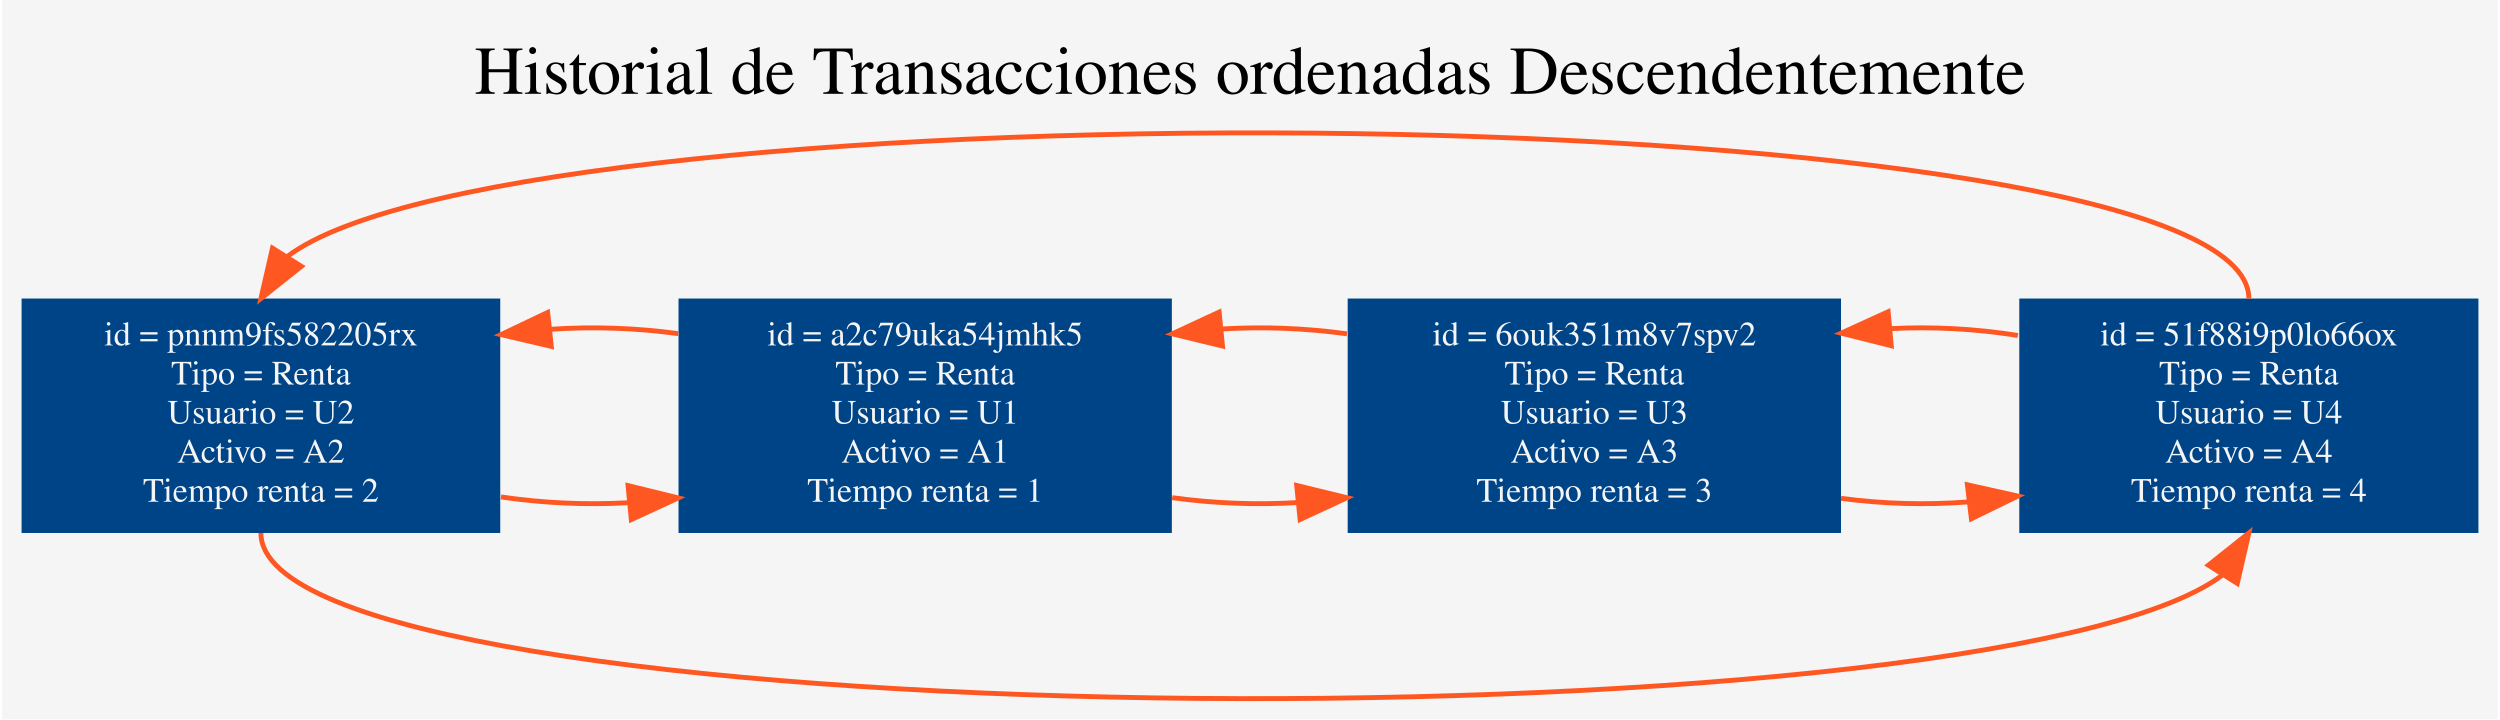
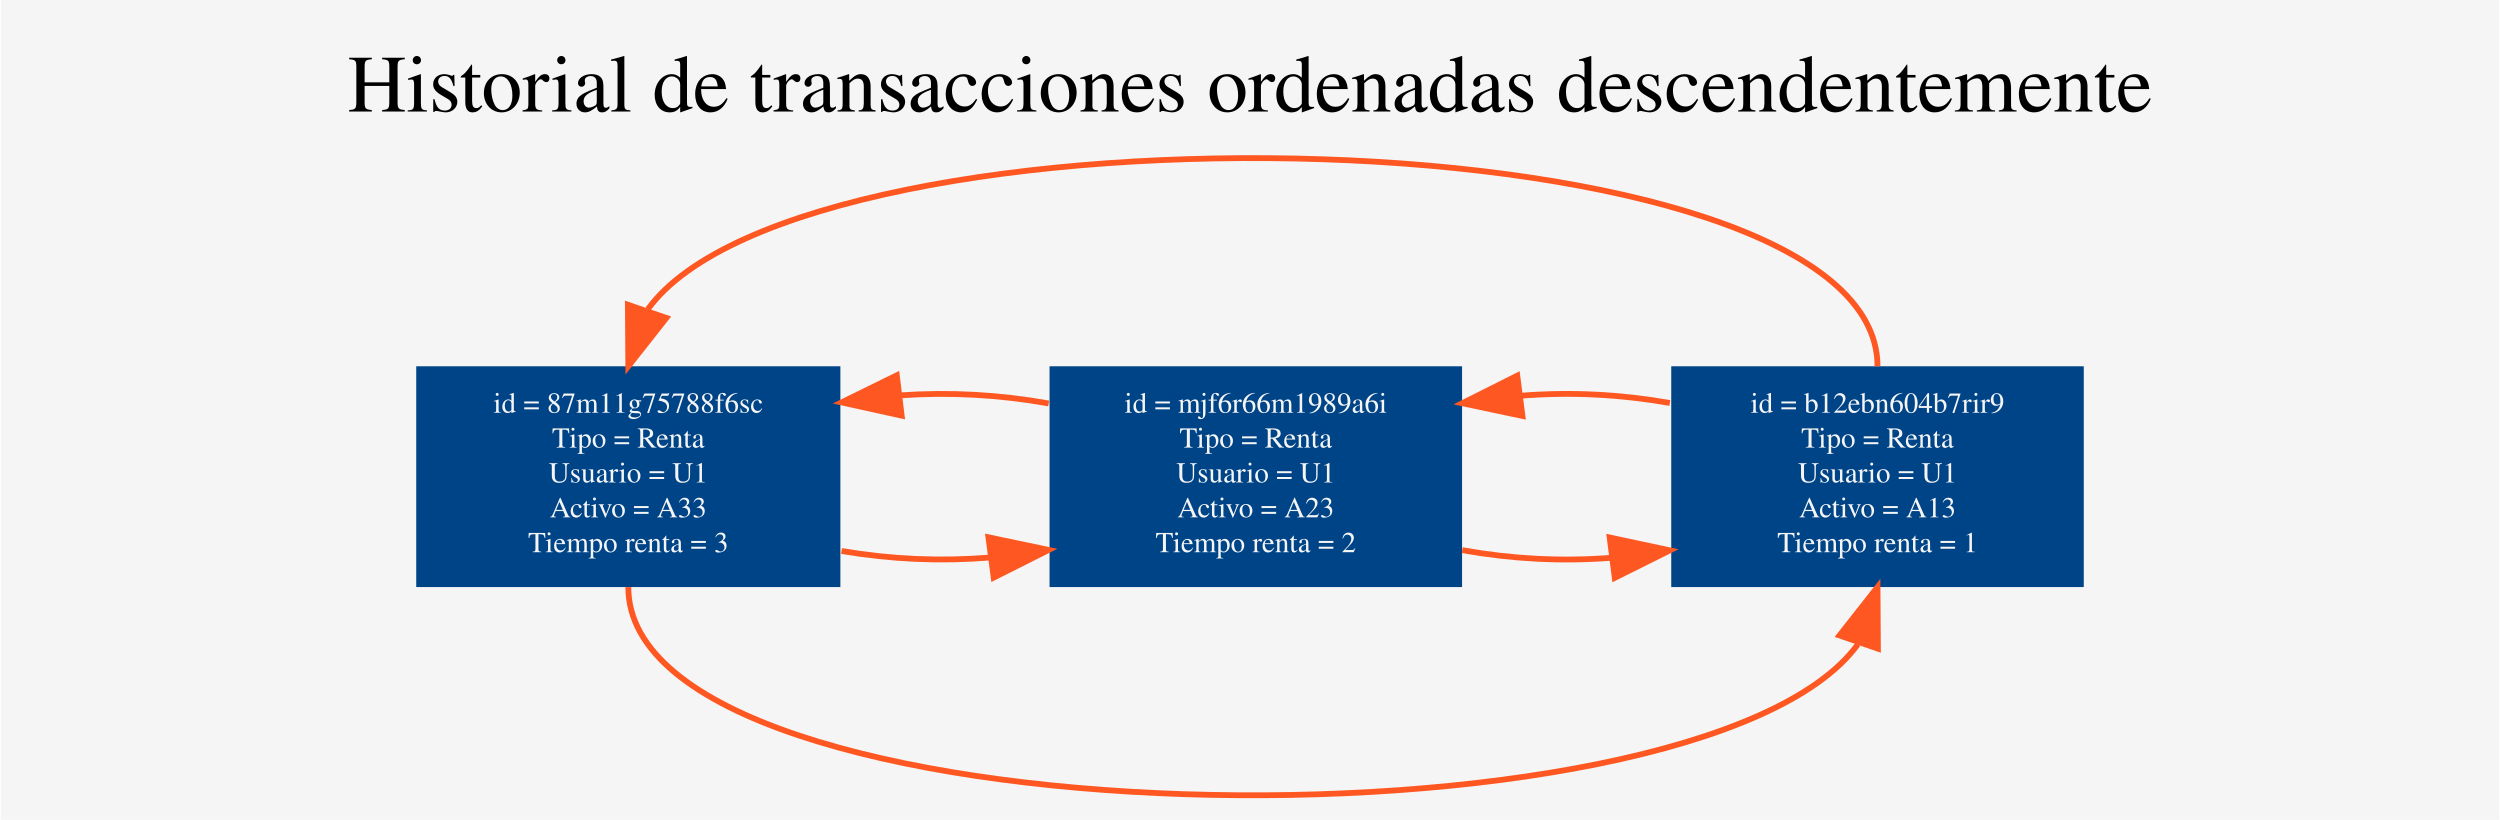
- <svg xmlns="http://www.w3.org/2000/svg" width="511pt" height="147pt" viewBox="0.00 0.00 511.00 147.24">
-   <g id="graph0" class="graph" transform="scale(1 1) rotate(0) translate(4 143.24)">
-     <polygon fill="#f5f5f5" stroke="transparent" points="-4,4 -4,-143.24 507,-143.24 507,4 -4,4" />
-     <text text-anchor="middle" x="251.5" y="-124.04" font-family="Times,serif" font-size="14.00">Historial de Transacciones ordenadas Descendentemente</text>
+ <svg xmlns="http://www.w3.org/2000/svg" width="430pt" height="141pt" viewBox="0.00 0.00 430.00 141.09">
+   <g id="graph0" class="graph" transform="scale(1 1) rotate(0) translate(4 137.09)">
+     <polygon fill="#f5f5f5" stroke="transparent" points="-4,4 -4,-137.09 426,-137.09 426,4 -4,4" />
+     <text text-anchor="middle" x="211" y="-117.89" font-family="Times,serif" font-size="14.00">Historial de transacciones ordenadas descendentemente</text>
    <g id="node1" class="node">
-       <polygon fill="#004488" stroke="transparent" points="98,-82.12 0,-82.12 0,-34.12 98,-34.12 98,-82.12" />
-       <text text-anchor="middle" x="49" y="-72.52" font-family="Times,serif" font-size="7.00" fill="#f5f5f5">id = pnnm9fs582205rx</text>
-       <text text-anchor="middle" x="49" y="-64.52" font-family="Times,serif" font-size="7.00" fill="#f5f5f5">Tipo = Renta</text>
-       <text text-anchor="middle" x="49" y="-56.52" font-family="Times,serif" font-size="7.00" fill="#f5f5f5">Usuario = U2</text>
-       <text text-anchor="middle" x="49" y="-48.52" font-family="Times,serif" font-size="7.00" fill="#f5f5f5">Activo = A2</text>
-       <text text-anchor="middle" x="49" y="-40.52" font-family="Times,serif" font-size="7.00" fill="#f5f5f5">Tiempo renta = 2</text>
+       <polygon fill="#004488" stroke="transparent" points="140.5,-74.05 67.5,-74.05 67.5,-36.05 140.5,-36.05 140.5,-74.05" />
+       <text text-anchor="middle" x="104" y="-66.05" font-family="Times,serif" font-size="5.00" fill="#f5f5f5">id = 87m11g75788f6sc</text>
+       <text text-anchor="middle" x="104" y="-60.05" font-family="Times,serif" font-size="5.00" fill="#f5f5f5">Tipo = Renta</text>
+       <text text-anchor="middle" x="104" y="-54.05" font-family="Times,serif" font-size="5.00" fill="#f5f5f5">Usuario = U1</text>
+       <text text-anchor="middle" x="104" y="-48.05" font-family="Times,serif" font-size="5.00" fill="#f5f5f5">Activo = A33</text>
+       <text text-anchor="middle" x="104" y="-42.05" font-family="Times,serif" font-size="5.00" fill="#f5f5f5">Tiempo renta = 3</text>
    </g>
    <g id="node2" class="node">
-       <polygon fill="#004488" stroke="transparent" points="235.5,-82.12 134.5,-82.12 134.5,-34.12 235.5,-34.12 235.5,-82.12" />
-       <text text-anchor="middle" x="185" y="-72.52" font-family="Times,serif" font-size="7.00" fill="#f5f5f5">id = a2c79uka54jmhk5</text>
-       <text text-anchor="middle" x="185" y="-64.52" font-family="Times,serif" font-size="7.00" fill="#f5f5f5">Tipo = Renta</text>
-       <text text-anchor="middle" x="185" y="-56.52" font-family="Times,serif" font-size="7.00" fill="#f5f5f5">Usuario = U1</text>
-       <text text-anchor="middle" x="185" y="-48.52" font-family="Times,serif" font-size="7.00" fill="#f5f5f5">Activo = A1</text>
-       <text text-anchor="middle" x="185" y="-40.52" font-family="Times,serif" font-size="7.00" fill="#f5f5f5">Tiempo renta = 1</text>
+       <polygon fill="#004488" stroke="transparent" points="247.5,-74.05 176.5,-74.05 176.5,-36.05 247.5,-36.05 247.5,-74.05" />
+       <text text-anchor="middle" x="212" y="-66.05" font-family="Times,serif" font-size="5.00" fill="#f5f5f5">id = mjf6r66m1989a6i</text>
+       <text text-anchor="middle" x="212" y="-60.05" font-family="Times,serif" font-size="5.00" fill="#f5f5f5">Tipo = Renta</text>
+       <text text-anchor="middle" x="212" y="-54.05" font-family="Times,serif" font-size="5.00" fill="#f5f5f5">Usuario = U1</text>
+       <text text-anchor="middle" x="212" y="-48.05" font-family="Times,serif" font-size="5.00" fill="#f5f5f5">Activo = A23</text>
+       <text text-anchor="middle" x="212" y="-42.05" font-family="Times,serif" font-size="5.00" fill="#f5f5f5">Tiempo renta = 2</text>
    </g>
    <g id="edge1" class="edge">
-       <path fill="none" stroke="#ff5722" d="M98.14,-41.5C106.84,-40.23 115.54,-39.83 124.23,-40.32" />
-       <polygon fill="#ff5722" stroke="#ff5722" points="124.16,-43.83 134.45,-41.3 124.83,-36.86 124.16,-43.83" />
+       <path fill="none" stroke="#ff5722" d="M140.7,-42.26C149.24,-40.81 157.78,-40.44 166.33,-41.14" />
+       <polygon fill="#ff5722" stroke="#ff5722" points="165.98,-44.62 176.35,-42.44 166.89,-37.68 165.98,-44.62" />
    </g>
-     <g id="node4" class="node">
-       <polygon fill="#004488" stroke="transparent" points="503,-82.12 409,-82.12 409,-34.12 503,-34.12 503,-82.12" />
-       <text text-anchor="middle" x="456" y="-72.52" font-family="Times,serif" font-size="7.00" fill="#f5f5f5">id = 51f88i9p0lo66ox</text>
-       <text text-anchor="middle" x="456" y="-64.52" font-family="Times,serif" font-size="7.00" fill="#f5f5f5">Tipo = Renta</text>
-       <text text-anchor="middle" x="456" y="-56.52" font-family="Times,serif" font-size="7.00" fill="#f5f5f5">Usuario = U4</text>
-       <text text-anchor="middle" x="456" y="-48.52" font-family="Times,serif" font-size="7.00" fill="#f5f5f5">Activo = A4</text>
-       <text text-anchor="middle" x="456" y="-40.52" font-family="Times,serif" font-size="7.00" fill="#f5f5f5">Tiempo renta = 4</text>
+     <g id="node3" class="node">
+       <polygon fill="#004488" stroke="transparent" points="354.5,-74.05 283.5,-74.05 283.5,-36.05 354.5,-36.05 354.5,-74.05" />
+       <text text-anchor="middle" x="319" y="-66.05" font-family="Times,serif" font-size="5.00" fill="#f5f5f5">id = b12ebn604b7rir9</text>
+       <text text-anchor="middle" x="319" y="-60.05" font-family="Times,serif" font-size="5.00" fill="#f5f5f5">Tipo = Renta</text>
+       <text text-anchor="middle" x="319" y="-54.05" font-family="Times,serif" font-size="5.00" fill="#f5f5f5">Usuario = U1</text>
+       <text text-anchor="middle" x="319" y="-48.05" font-family="Times,serif" font-size="5.00" fill="#f5f5f5">Activo = A13</text>
+       <text text-anchor="middle" x="319" y="-42.05" font-family="Times,serif" font-size="5.00" fill="#f5f5f5">Tiempo renta = 1</text>
    </g>
-     <g id="edge8" class="edge">
-       <path fill="none" stroke="#ff5722" d="M49,-34.12C49,8.01 402.26,10.89 450.55,-25.48" />
-       <polygon fill="#ff5722" stroke="#ff5722" points="447.71,-27.52 456,-34.12 453.63,-23.79 447.71,-27.52" />
+     <g id="edge6" class="edge">
+       <path fill="none" stroke="#ff5722" d="M104,-36.05C104,8.19 288.27,11.47 315.62,-26.2" />
+       <polygon fill="#ff5722" stroke="#ff5722" points="312.45,-27.72 319,-36.05 319.07,-25.45 312.45,-27.72" />
    </g>
    <g id="edge3" class="edge">
-       <path fill="none" stroke="#ff5722" d="M134.45,-74.93C125.75,-76.11 117.05,-76.41 108.35,-75.83" />
-       <polygon fill="#ff5722" stroke="#ff5722" points="108.46,-72.32 98.14,-74.73 107.71,-79.28 108.46,-72.32" />
-     </g>
-     <g id="node3" class="node">
-       <polygon fill="#004488" stroke="transparent" points="372.5,-82.12 271.5,-82.12 271.5,-34.12 372.5,-34.12 372.5,-82.12" />
-       <text text-anchor="middle" x="322" y="-72.52" font-family="Times,serif" font-size="7.00" fill="#f5f5f5">id = 6ouk351m8v7spv2</text>
-       <text text-anchor="middle" x="322" y="-64.52" font-family="Times,serif" font-size="7.00" fill="#f5f5f5">Tipo = Renta</text>
-       <text text-anchor="middle" x="322" y="-56.52" font-family="Times,serif" font-size="7.00" fill="#f5f5f5">Usuario = U3</text>
-       <text text-anchor="middle" x="322" y="-48.52" font-family="Times,serif" font-size="7.00" fill="#f5f5f5">Activo = A3</text>
-       <text text-anchor="middle" x="322" y="-40.52" font-family="Times,serif" font-size="7.00" fill="#f5f5f5">Tiempo renta = 3</text>
+       <path fill="none" stroke="#ff5722" d="M176.35,-67.65C167.81,-69.18 159.27,-69.64 150.73,-69.04" />
+       <polygon fill="#ff5722" stroke="#ff5722" points="151.05,-65.55 140.7,-67.83 150.21,-72.5 151.05,-65.55" />
    </g>
    <g id="edge2" class="edge">
-       <path fill="none" stroke="#ff5722" d="M235.57,-41.35C244.15,-40.17 252.72,-39.84 261.29,-40.35" />
-       <polygon fill="#ff5722" stroke="#ff5722" points="261.06,-43.85 271.36,-41.34 261.75,-36.88 261.06,-43.85" />
+       <path fill="none" stroke="#ff5722" d="M247.53,-42.4C256.09,-40.87 264.65,-40.43 273.21,-41.09" />
+       <polygon fill="#ff5722" stroke="#ff5722" points="272.9,-44.58 283.26,-42.37 273.78,-37.64 272.9,-44.58" />
    </g>
    <g id="edge5" class="edge">
-       <path fill="none" stroke="#ff5722" d="M271.36,-74.89C262.78,-76.07 254.21,-76.4 245.64,-75.88" />
-       <polygon fill="#ff5722" stroke="#ff5722" points="245.87,-72.39 235.57,-74.89 245.18,-79.35 245.87,-72.39" />
+       <path fill="none" stroke="#ff5722" d="M319,-74.05C319,-118.28 134.73,-121.56 107.38,-83.89" />
+       <polygon fill="#ff5722" stroke="#ff5722" points="110.55,-82.37 104,-74.05 103.93,-84.64 110.55,-82.37" />
    </g>
    <g id="edge4" class="edge">
-       <path fill="none" stroke="#ff5722" d="M372.51,-41.21C381.18,-40.06 389.86,-39.82 398.53,-40.48" />
-       <polygon fill="#ff5722" stroke="#ff5722" points="398.37,-43.99 408.71,-41.68 399.19,-37.04 398.37,-43.99" />
-     </g>
-     <g id="edge7" class="edge">
-       <path fill="none" stroke="#ff5722" d="M456,-82.12C456,-124.25 102.74,-127.13 54.45,-90.76" />
-       <polygon fill="#ff5722" stroke="#ff5722" points="57.29,-88.71 49,-82.12 51.37,-92.44 57.29,-88.71" />
-     </g>
-     <g id="edge6" class="edge">
-       <path fill="none" stroke="#ff5722" d="M408.71,-74.56C400.04,-75.93 391.37,-76.4 382.69,-75.96" />
-       <polygon fill="#ff5722" stroke="#ff5722" points="382.79,-72.45 372.51,-75.03 382.15,-79.42 382.79,-72.45" />
+       <path fill="none" stroke="#ff5722" d="M283.26,-67.73C274.7,-69.24 266.14,-69.66 257.58,-68.98" />
+       <polygon fill="#ff5722" stroke="#ff5722" points="257.89,-65.5 247.53,-67.69 257,-72.44 257.89,-65.5" />
    </g>
  </g>
</svg>
